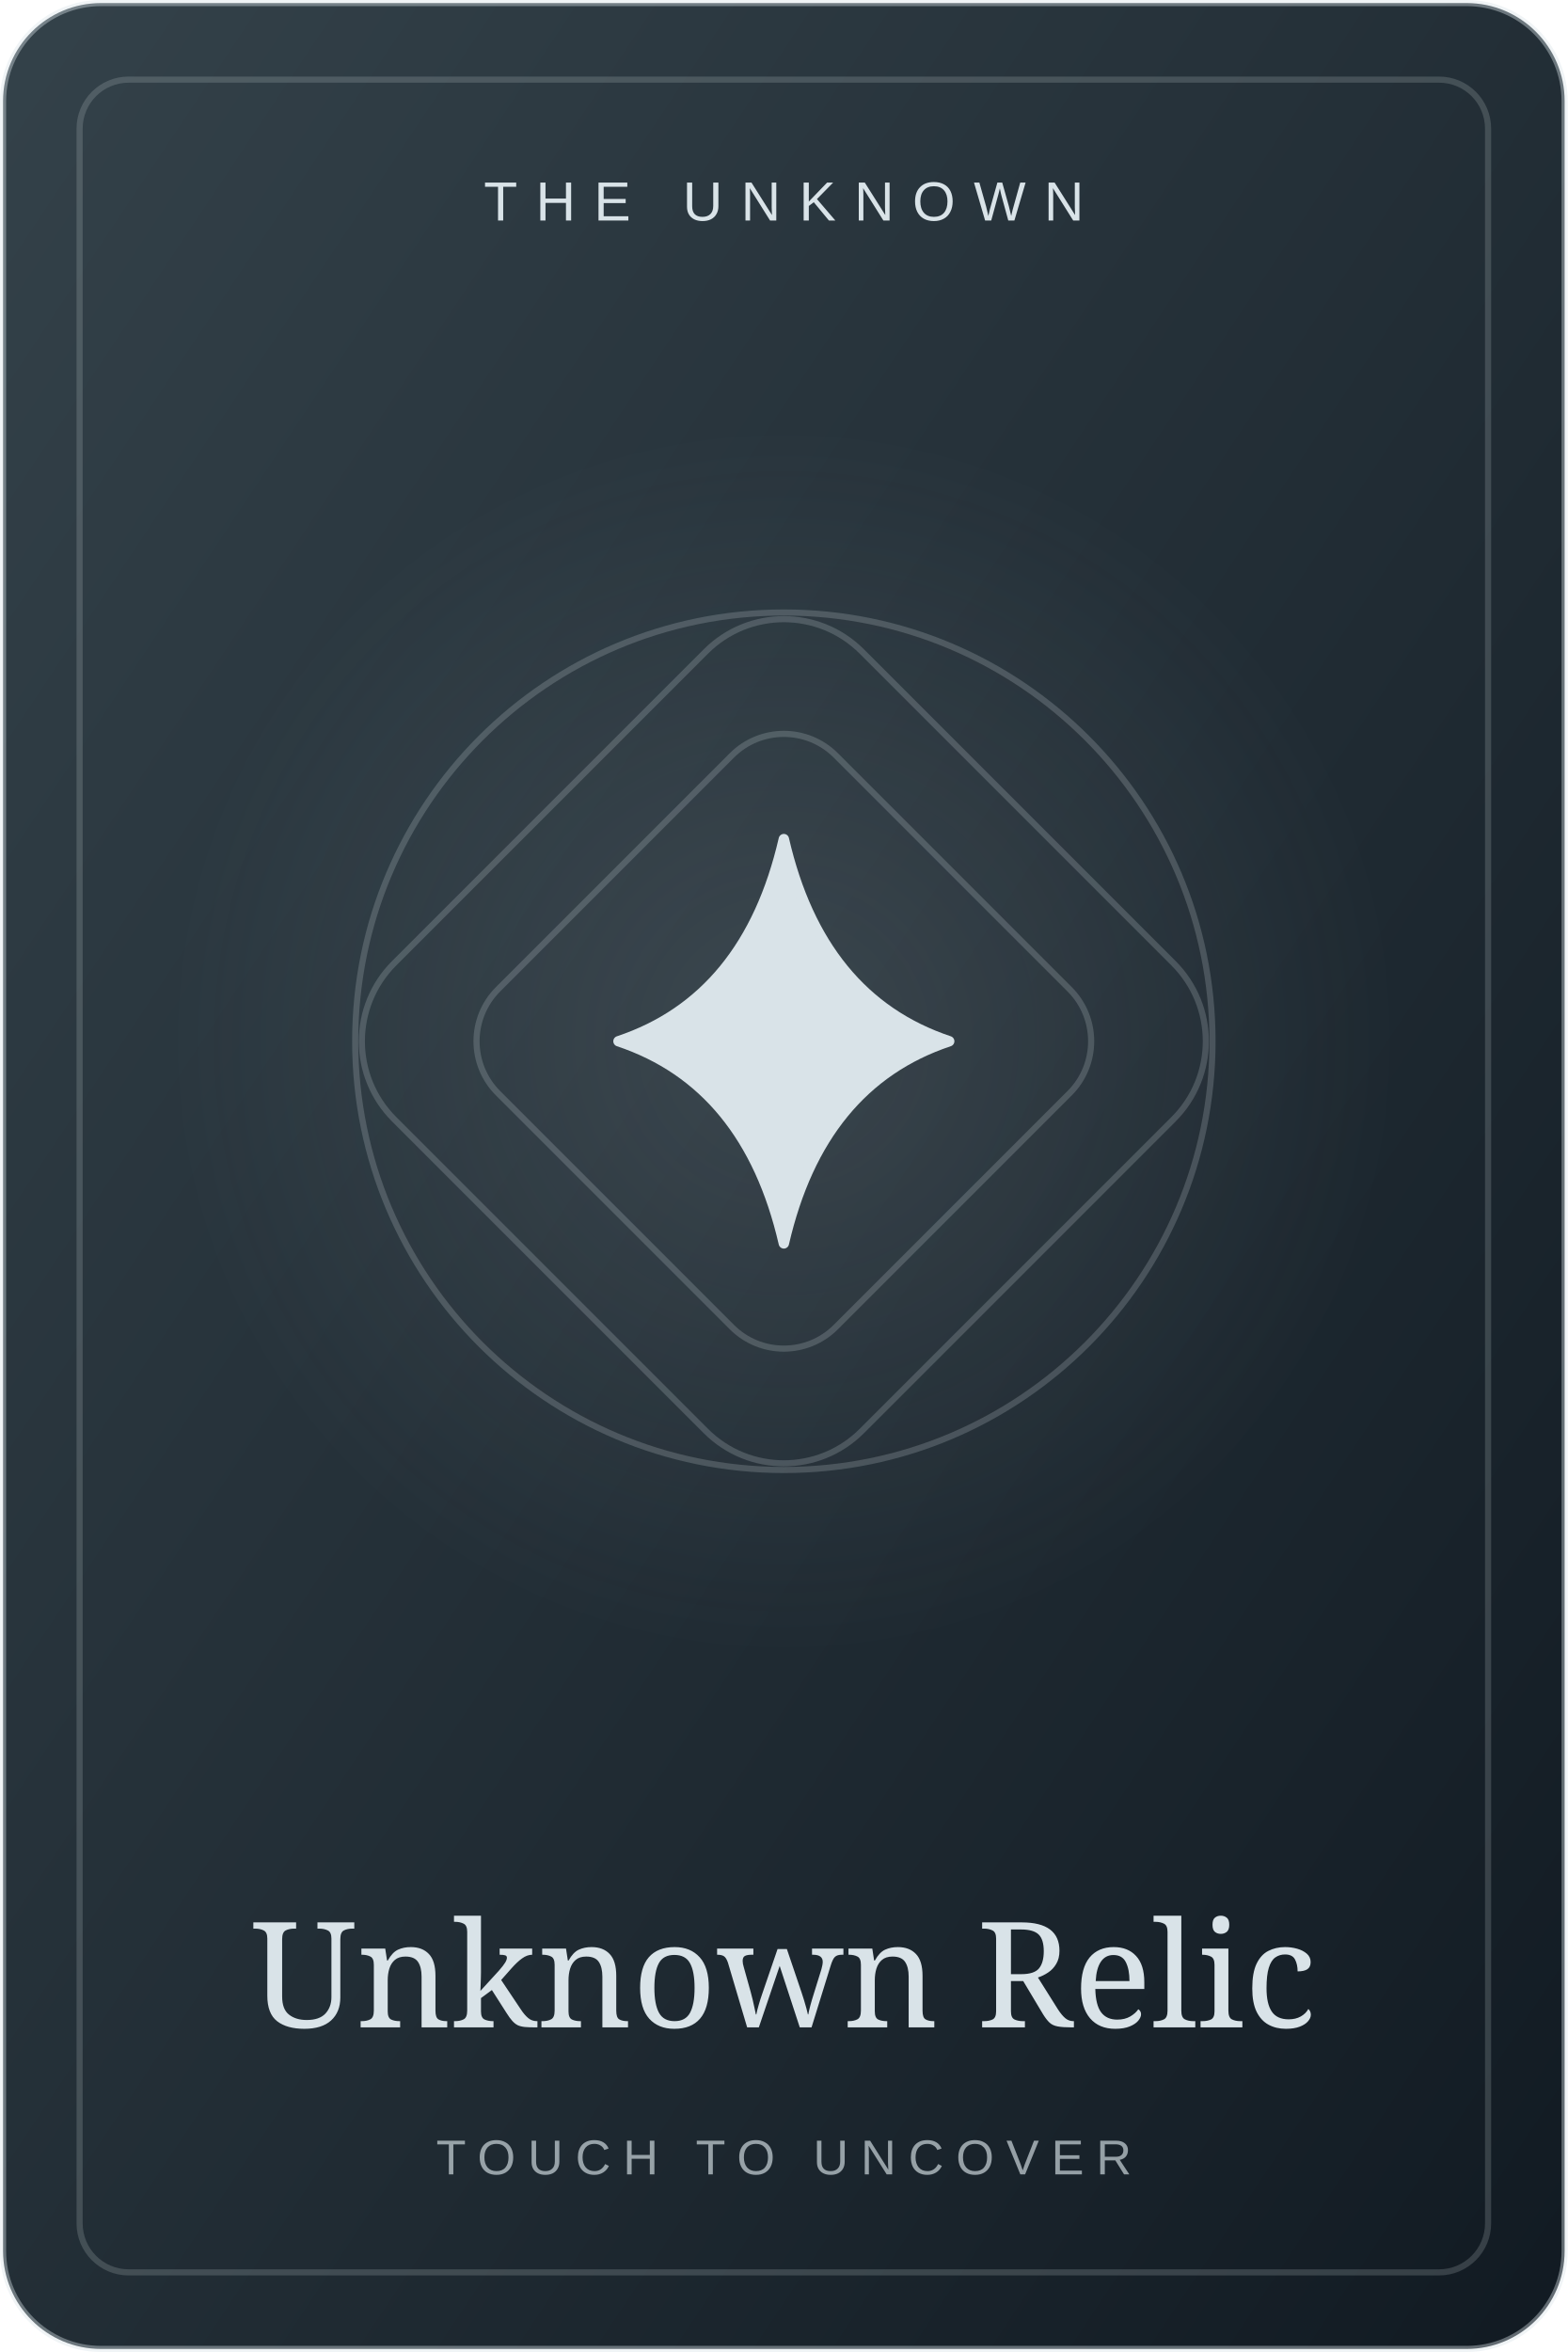
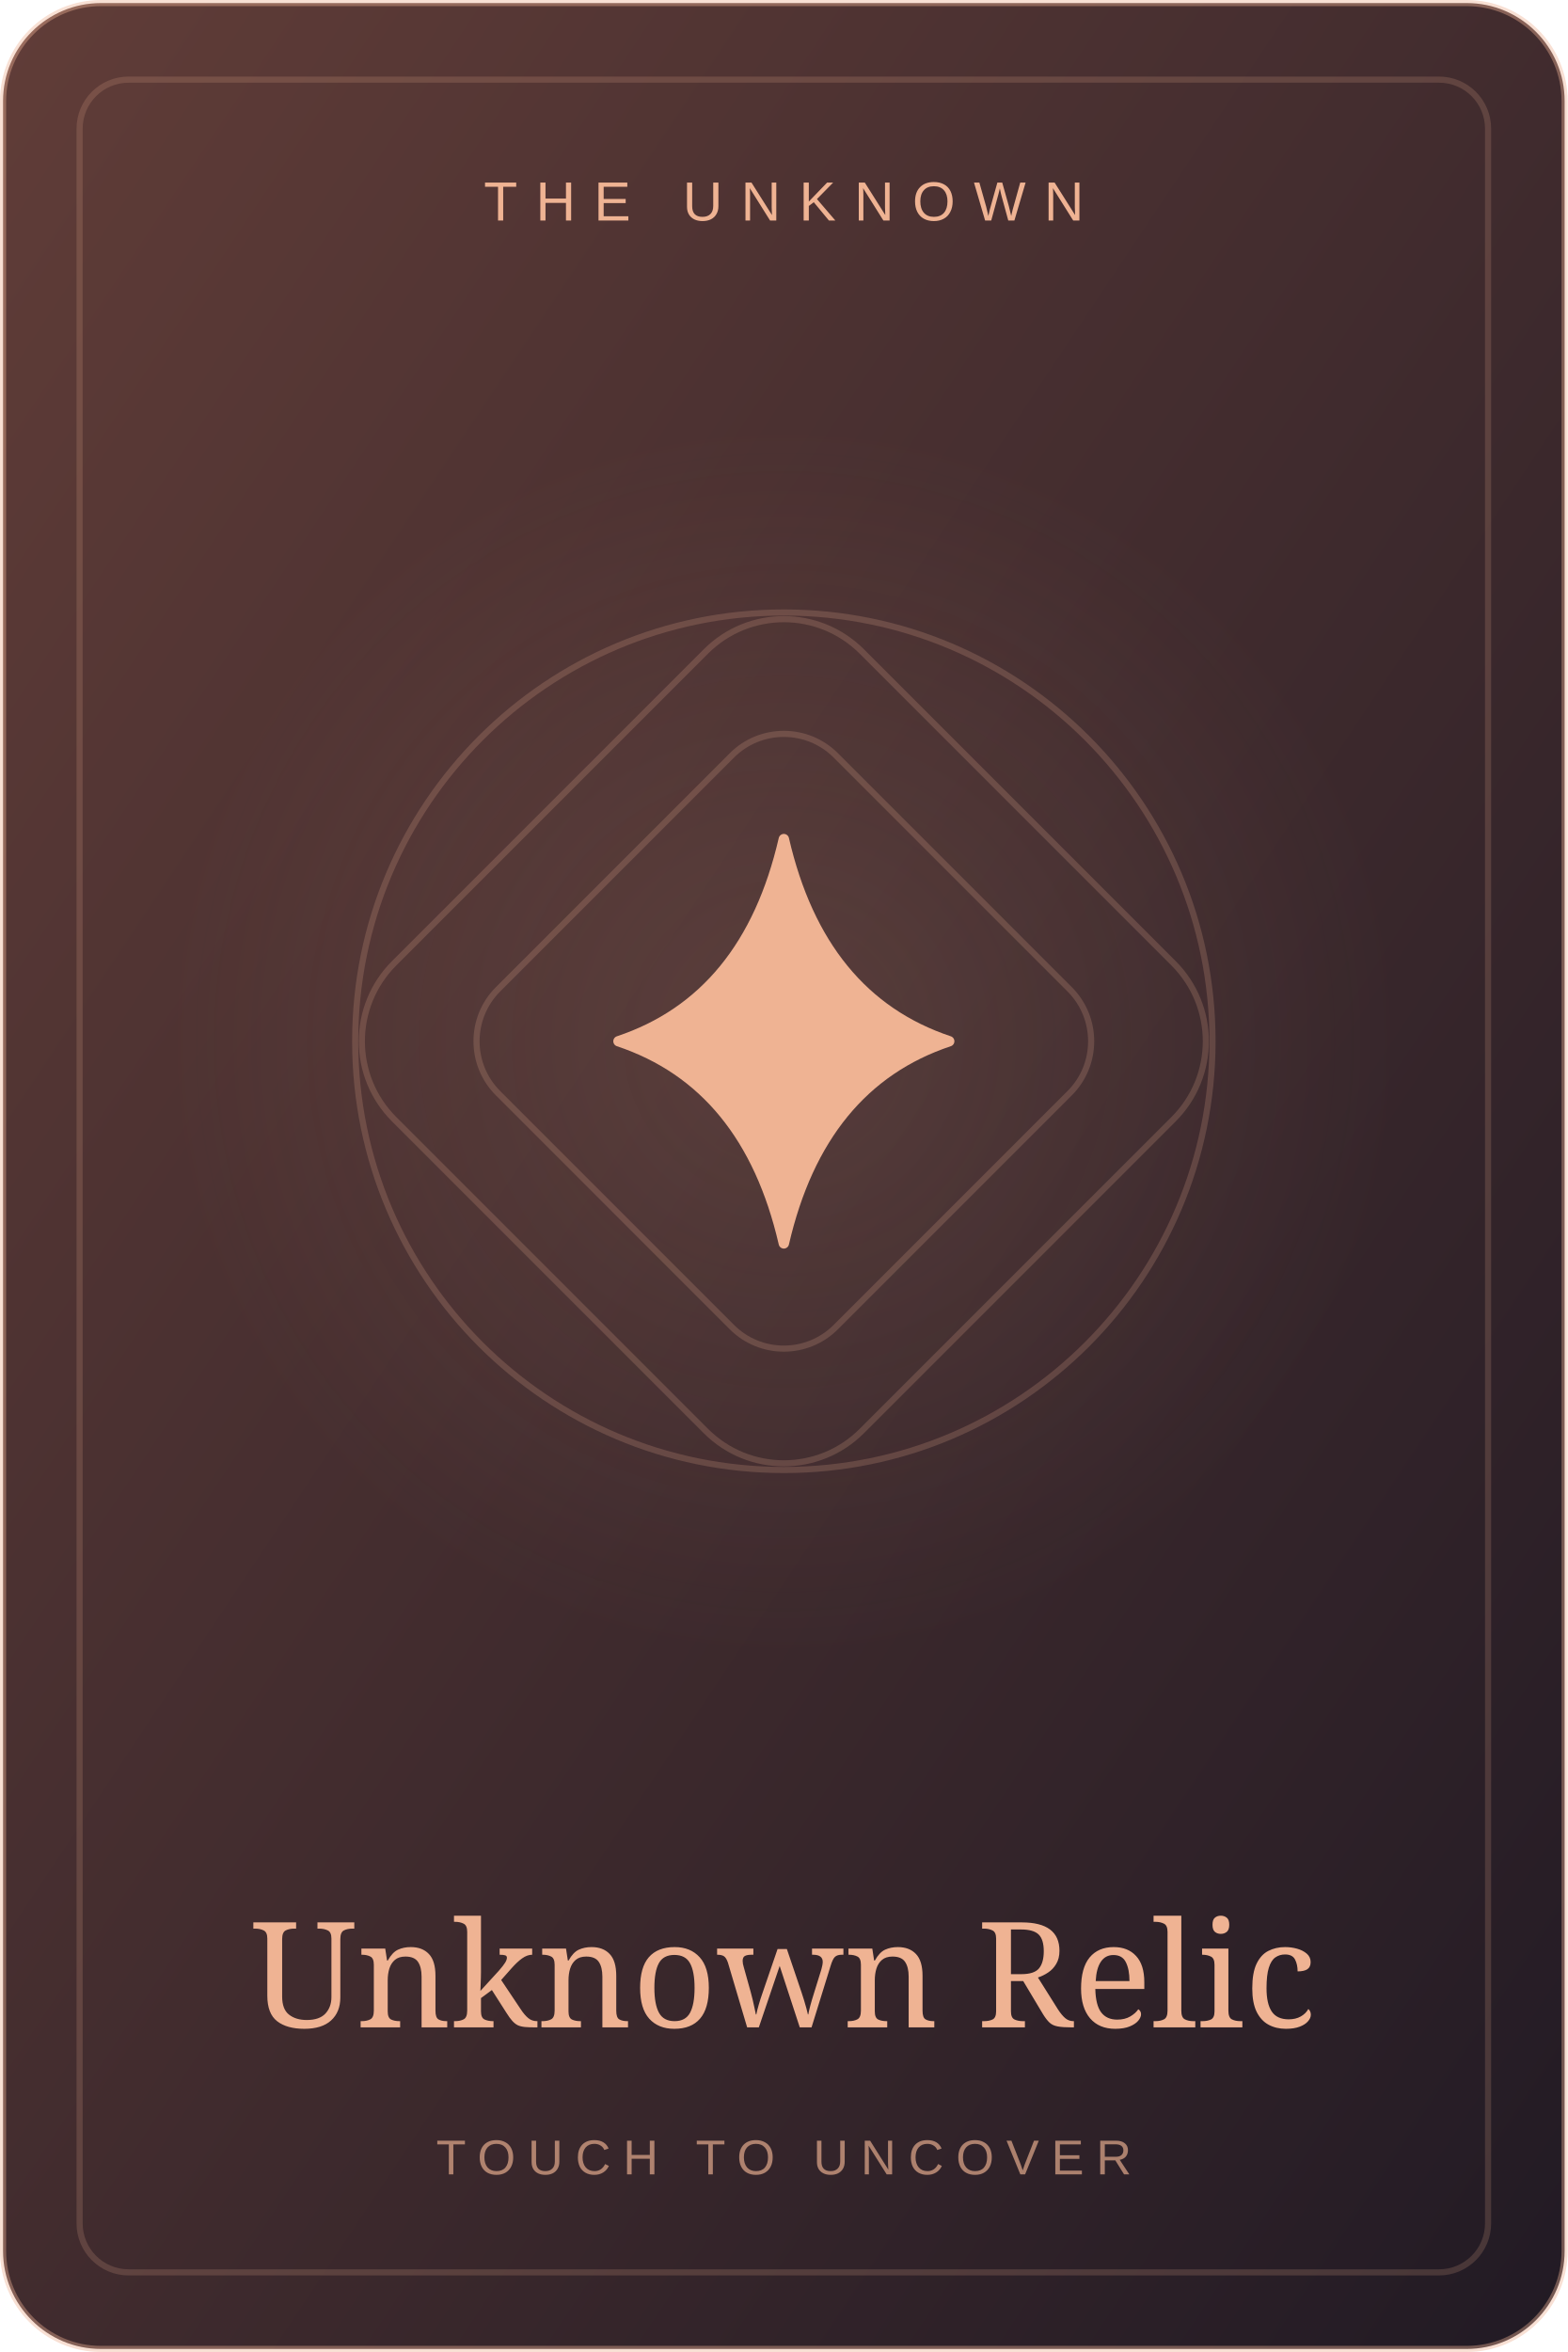
<svg xmlns="http://www.w3.org/2000/svg" width="256" height="384" viewBox="0 0 256 384">
  <defs>
    <linearGradient id="bg" x2="1" y2="1">
-       <stop stop-color="#34424a" />
-       <stop offset="1" stop-color="#111a22" />
+       <stop stop-color="#613d38" />
+       <stop offset="1" stop-color="#211a24" />
    </linearGradient>
    <radialGradient id="halo">
-       <stop stop-color="#d9e3e8" stop-opacity=".13" />
-       <stop offset="1" stop-color="#d9e3e8" stop-opacity="0" />
+       <stop stop-color="#efb393" stop-opacity=".13" />
+       <stop offset="1" stop-color="#efb393" stop-opacity="0" />
    </radialGradient>
  </defs>
-   <rect x=".5" y=".5" width="255" height="383" rx="16" fill="url(#bg)" stroke="#d9e3e8" stroke-opacity=".4" />
-   <rect x="13" y="13" width="230" height="358" rx="8" fill="none" stroke="#d9e3e8" stroke-opacity=".18" />
+   <rect x=".5" y=".5" width="255" height="383" rx="16" fill="url(#bg)" stroke="#efb393" stroke-opacity=".4" />
+   <rect x="13" y="13" width="230" height="358" rx="8" fill="none" stroke="#efb393" stroke-opacity=".18" />
  <circle cx="128" cy="170" r="100" fill="url(#halo)" />
-   <g fill="none" stroke="#d9e3e8" stroke-opacity=".2">
+   <g fill="none" stroke="#efb393" stroke-opacity=".2">
    <circle cx="128" cy="170" r="70" />
    <rect x="74" y="116" width="108" height="108" rx="18" transform="rotate(45 128 170)" />
    <rect x="89" y="131" width="78" height="78" rx="12" transform="rotate(45 128 170)" />
  </g>
-   <g fill="#d9e3e8" stroke="#d9e3e8" stroke-width="1.7" stroke-linecap="round" stroke-linejoin="round">
+   <g fill="#efb393" stroke="#efb393" stroke-width="1.7" stroke-linecap="round" stroke-linejoin="round">
    <path d="M128 137 Q134 163 155 170 Q134 177 128 203 Q122 177 101 170 Q122 163 128 137Z" />
  </g>
-   <text x="128" y="36" text-anchor="middle" fill="#d9e3e8" font-family="Arial,sans-serif" font-size="9" letter-spacing="3">
+   <text x="128" y="36" text-anchor="middle" fill="#efb393" font-family="Arial,sans-serif" font-size="9" letter-spacing="3">
    THE UNKNOWN
  </text>
-   <text x="128" y="331" text-anchor="middle" fill="#d9e3e8" font-family="Georgia,serif" font-size="24">
+   <text x="128" y="331" text-anchor="middle" fill="#efb393" font-family="Georgia,serif" font-size="24">
    Unknown Relic
  </text>
-   <text x="128" y="355" text-anchor="middle" fill="#d9e3e8" opacity=".65" font-family="Arial,sans-serif" font-size="8" letter-spacing="2">
+   <text x="128" y="355" text-anchor="middle" fill="#efb393" opacity=".65" font-family="Arial,sans-serif" font-size="8" letter-spacing="2">
    TOUCH TO UNCOVER
  </text>
</svg>
